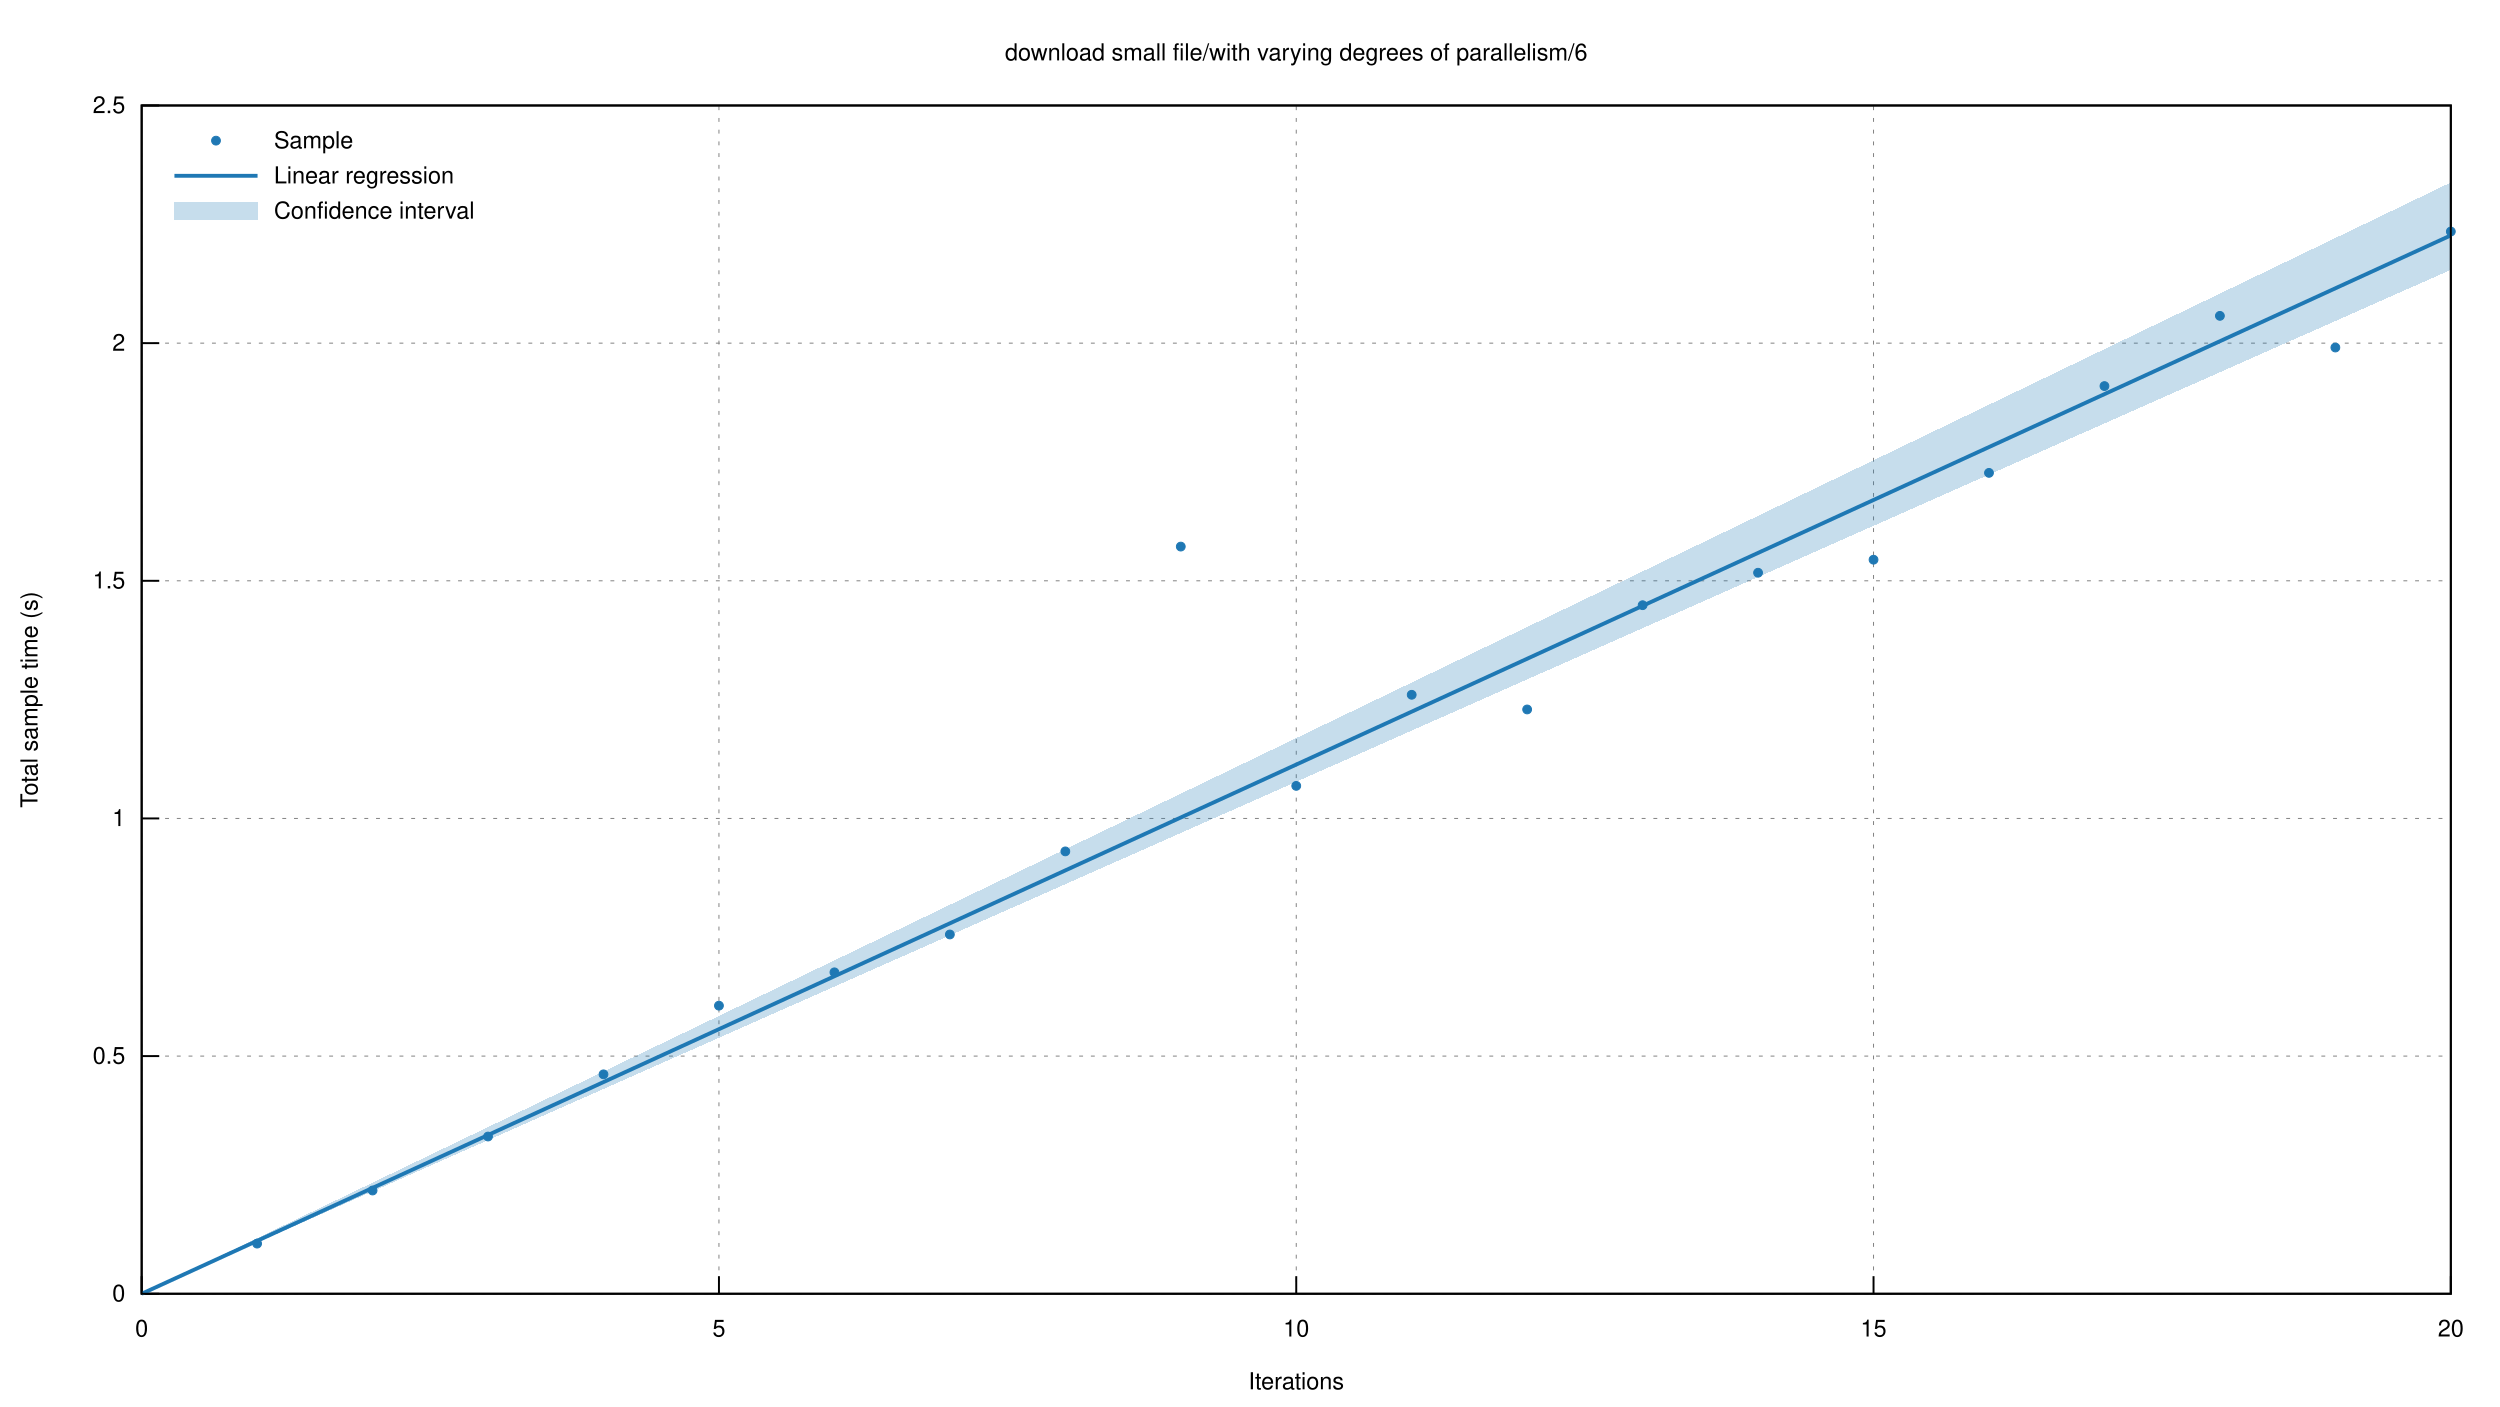
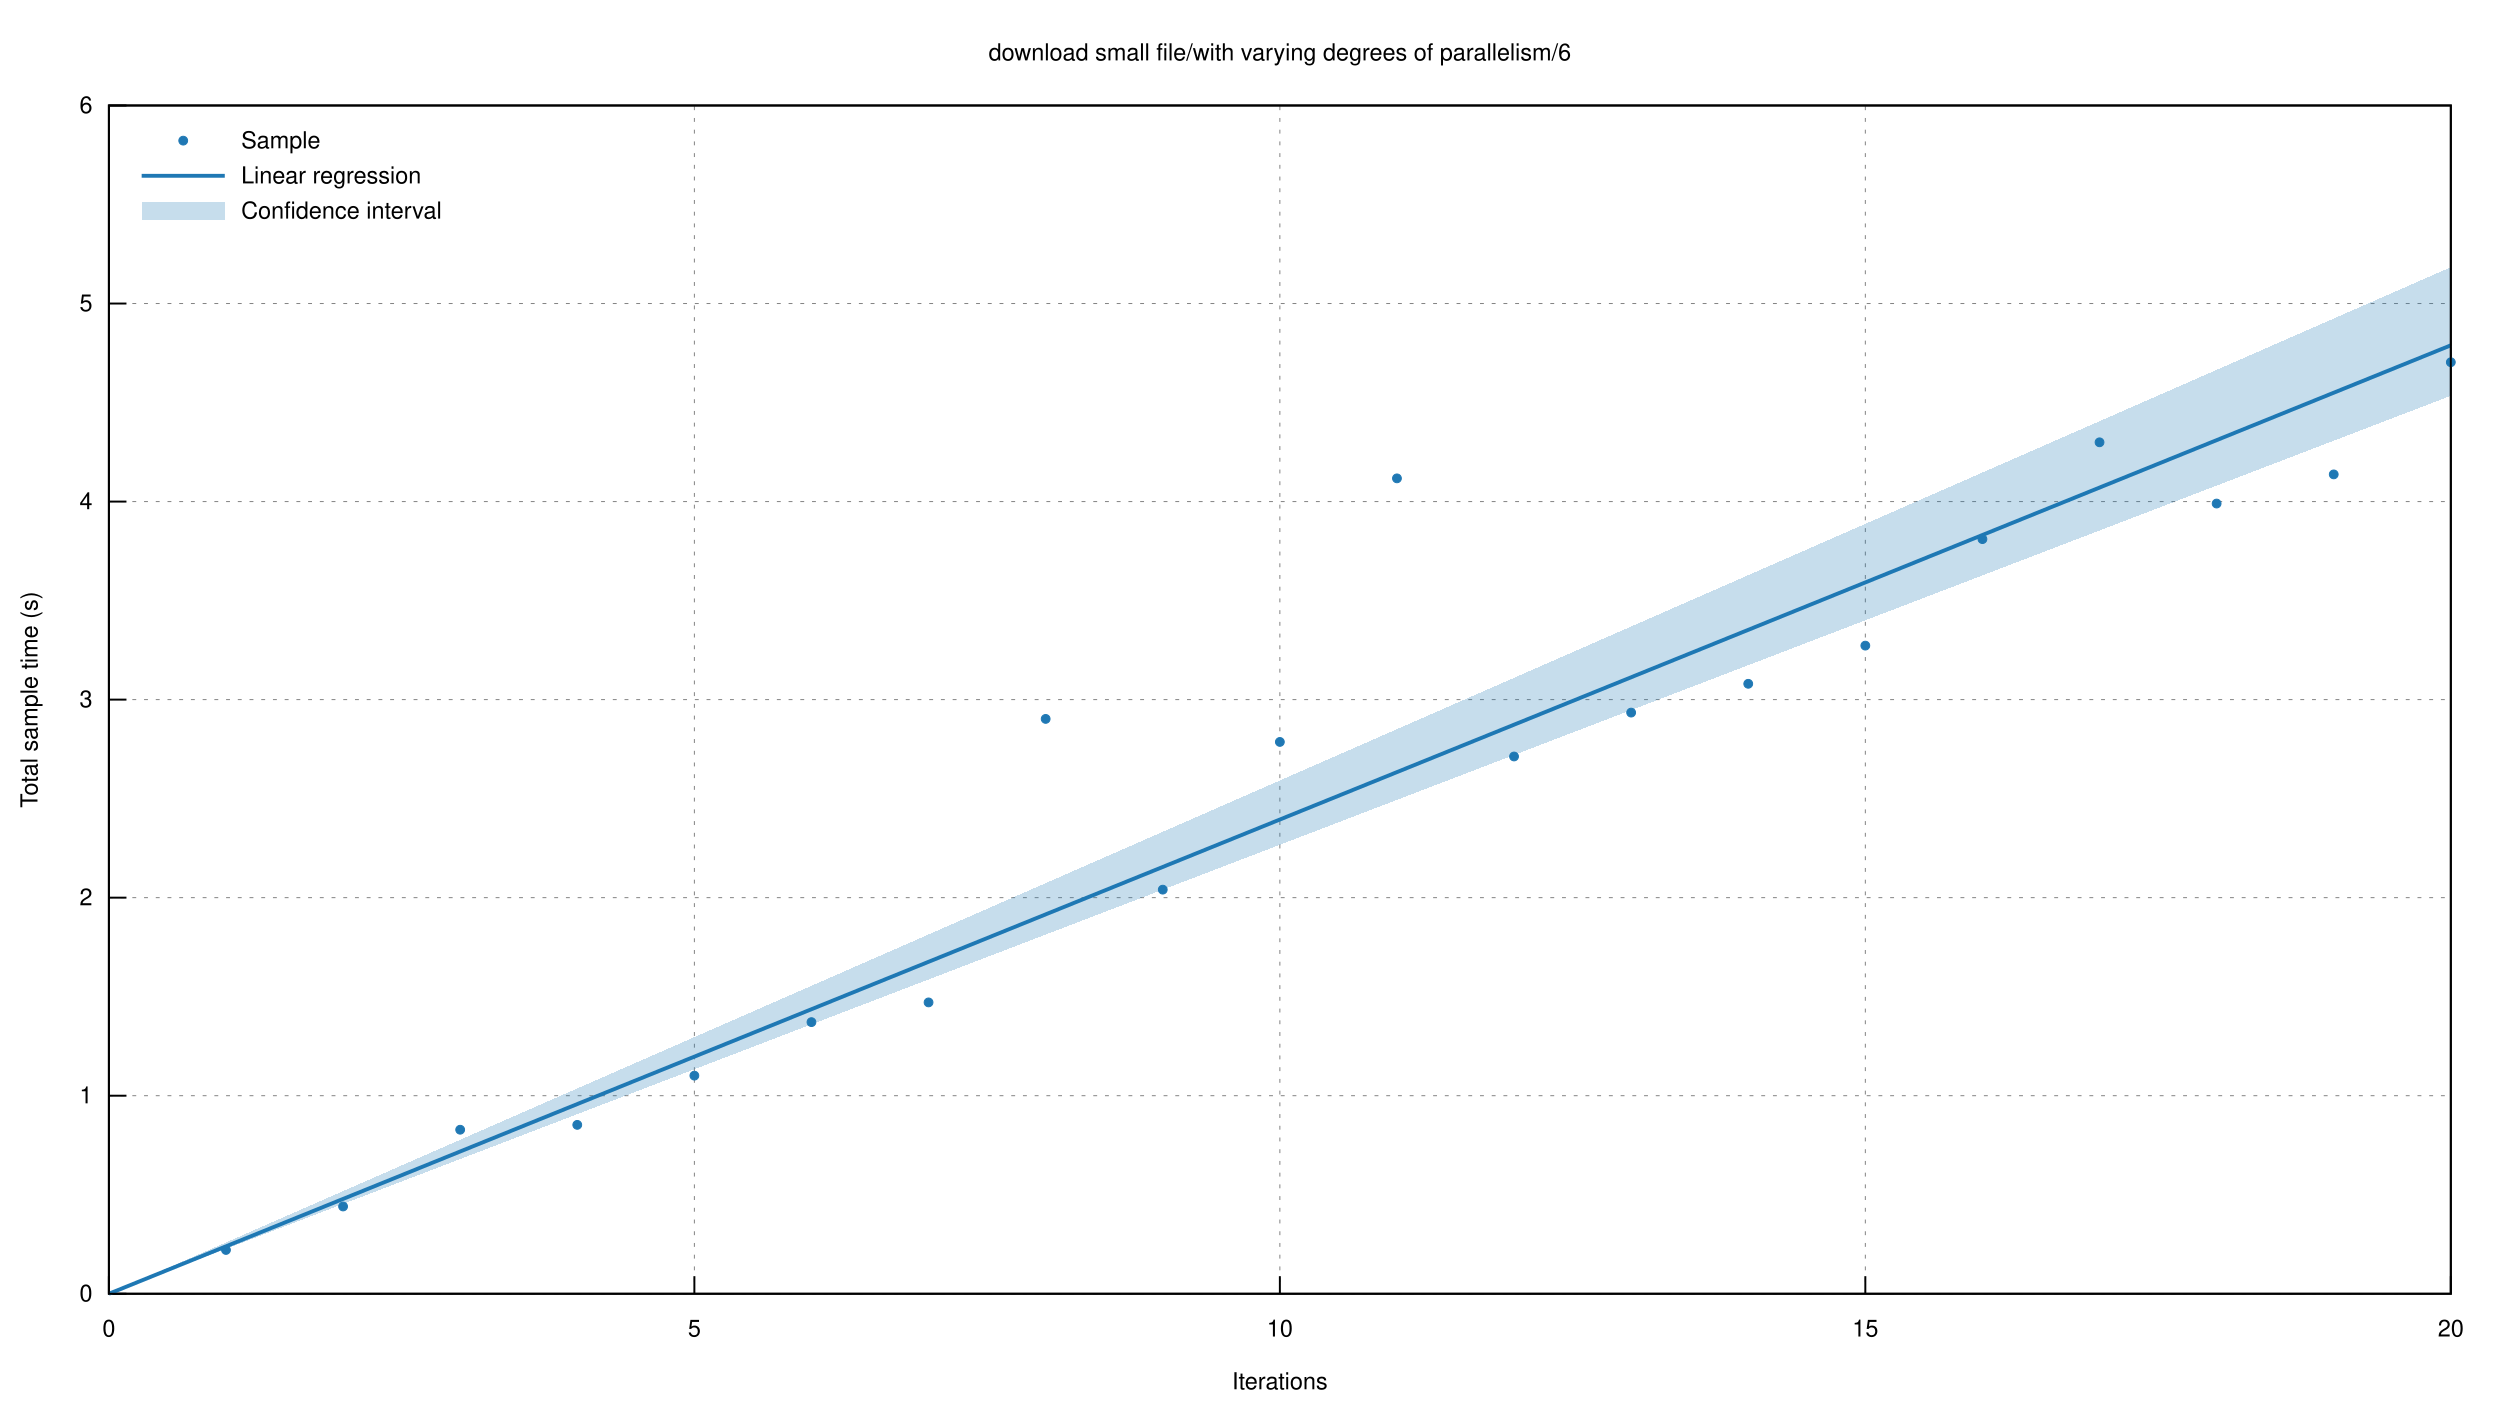
<svg xmlns="http://www.w3.org/2000/svg" xmlns:xlink="http://www.w3.org/1999/xlink" viewBox="0 0 1280 720">
  <g id="gnuplot_canvas">
    <rect x="0" y="0" width="1280" height="720" fill="none" />
    <defs>
      <circle id="gpDot" r="0.5" stroke-width="0.5" stroke="currentColor" />
      <path id="gpPt0" stroke-width="0.222" stroke="currentColor" d="M-1,0 h2 M0,-1 v2" />
      <path id="gpPt1" stroke-width="0.222" stroke="currentColor" d="M-1,-1 L1,1 M1,-1 L-1,1" />
      <path id="gpPt2" stroke-width="0.222" stroke="currentColor" d="M-1,0 L1,0 M0,-1 L0,1 M-1,-1 L1,1 M-1,1 L1,-1" />
      <rect id="gpPt3" stroke-width="0.222" stroke="currentColor" x="-1" y="-1" width="2" height="2" />
      <rect id="gpPt4" stroke-width="0.222" stroke="currentColor" fill="currentColor" x="-1" y="-1" width="2" height="2" />
      <circle id="gpPt5" stroke-width="0.222" stroke="currentColor" cx="0" cy="0" r="1" />
      <use xlink:href="#gpPt5" id="gpPt6" fill="currentColor" stroke="none" />
      <path id="gpPt7" stroke-width="0.222" stroke="currentColor" d="M0,-1.33 L-1.33,0.67 L1.33,0.67 z" />
      <use xlink:href="#gpPt7" id="gpPt8" fill="currentColor" stroke="none" />
      <use xlink:href="#gpPt7" id="gpPt9" stroke="currentColor" transform="rotate(180)" />
      <use xlink:href="#gpPt9" id="gpPt10" fill="currentColor" stroke="none" />
      <use xlink:href="#gpPt3" id="gpPt11" stroke="currentColor" transform="rotate(45)" />
      <use xlink:href="#gpPt11" id="gpPt12" fill="currentColor" stroke="none" />
      <path id="gpPt13" stroke-width="0.222" stroke="currentColor" d="M0,1.330 L1.265,0.411 L0.782,-1.067 L-0.782,-1.076 L-1.265,0.411 z" />
      <use xlink:href="#gpPt13" id="gpPt14" fill="currentColor" stroke="none" />
      <filter id="textbox" filterUnits="objectBoundingBox" x="0" y="0" height="1" width="1">
        <feFlood flood-color="white" flood-opacity="1" result="bgnd" />
        <feComposite in="SourceGraphic" in2="bgnd" operator="atop" />
      </filter>
      <filter id="greybox" filterUnits="objectBoundingBox" x="0" y="0" height="1" width="1">
        <feFlood flood-color="lightgrey" flood-opacity="1" result="grey" />
        <feComposite in="SourceGraphic" in2="grey" operator="atop" />
      </filter>
    </defs>
    <g fill="none" color="white" stroke="currentColor" stroke-width="1.00" stroke-linecap="butt" stroke-linejoin="miter">
</g>
    <g fill="none" color="black" stroke="currentColor" stroke-width="1.00" stroke-linecap="butt" stroke-linejoin="miter">
</g>
    <g fill="none" color="black" stroke="black" stroke-width="0.50" stroke-linecap="butt" stroke-linejoin="miter">
</g>
    <g fill="none" color="gray" stroke="currentColor" stroke-width="0.50" stroke-linecap="butt" stroke-linejoin="miter">
-       <path stroke="gray" stroke-dasharray="2,4" class="gridline" d="M72.53,662.40 L1254.82,662.40  " />
-     </g>
-     <g fill="none" color="gray" stroke="gray" stroke-width="1.00" stroke-linecap="butt" stroke-linejoin="miter">
- </g>
-     <g fill="none" color="black" stroke="currentColor" stroke-width="1.00" stroke-linecap="butt" stroke-linejoin="miter">
-       <path stroke="black" d="M72.53,662.40 L81.53,662.40  " />
-       <g transform="translate(64.14,666.30)" stroke="none" fill="black" font-family="Helvetica" font-size="12.00" text-anchor="end">
+       <path stroke="gray" stroke-dasharray="2,4" class="gridline" d="M55.75,662.40 L1254.82,662.40  " />
+     </g>
+     <g fill="none" color="gray" stroke="gray" stroke-width="1.00" stroke-linecap="butt" stroke-linejoin="miter">
+ </g>
+     <g fill="none" color="black" stroke="currentColor" stroke-width="1.00" stroke-linecap="butt" stroke-linejoin="miter">
+       <path stroke="black" d="M55.75,662.40 L64.75,662.40  " />
+       <g transform="translate(47.36,666.30)" stroke="none" fill="black" font-family="Helvetica" font-size="12.00" text-anchor="end">
        <text>
          <tspan font-family="Helvetica"> 0</tspan>
        </text>
      </g>
    </g>
    <g fill="none" color="black" stroke="currentColor" stroke-width="1.00" stroke-linecap="butt" stroke-linejoin="miter">
</g>
    <g fill="none" color="black" stroke="black" stroke-width="0.50" stroke-linecap="butt" stroke-linejoin="miter">
</g>
    <g fill="none" color="gray" stroke="currentColor" stroke-width="0.50" stroke-linecap="butt" stroke-linejoin="miter">
-       <path stroke="gray" stroke-dasharray="2,4" class="gridline" d="M72.53,540.72 L1254.82,540.72  " />
-     </g>
-     <g fill="none" color="gray" stroke="gray" stroke-width="1.00" stroke-linecap="butt" stroke-linejoin="miter">
- </g>
-     <g fill="none" color="black" stroke="currentColor" stroke-width="1.00" stroke-linecap="butt" stroke-linejoin="miter">
-       <path stroke="black" d="M72.53,540.72 L81.53,540.72  " />
-       <g transform="translate(64.14,544.62)" stroke="none" fill="black" font-family="Helvetica" font-size="12.00" text-anchor="end">
-         <text>
-           <tspan font-family="Helvetica"> 0.5</tspan>
-         </text>
-       </g>
-     </g>
-     <g fill="none" color="black" stroke="currentColor" stroke-width="1.00" stroke-linecap="butt" stroke-linejoin="miter">
- </g>
-     <g fill="none" color="black" stroke="black" stroke-width="0.50" stroke-linecap="butt" stroke-linejoin="miter">
- </g>
-     <g fill="none" color="gray" stroke="currentColor" stroke-width="0.50" stroke-linecap="butt" stroke-linejoin="miter">
-       <path stroke="gray" stroke-dasharray="2,4" class="gridline" d="M72.53,419.04 L1254.82,419.04  " />
-     </g>
-     <g fill="none" color="gray" stroke="gray" stroke-width="1.00" stroke-linecap="butt" stroke-linejoin="miter">
- </g>
-     <g fill="none" color="black" stroke="currentColor" stroke-width="1.00" stroke-linecap="butt" stroke-linejoin="miter">
-       <path stroke="black" d="M72.53,419.04 L81.53,419.04  " />
-       <g transform="translate(64.14,422.94)" stroke="none" fill="black" font-family="Helvetica" font-size="12.00" text-anchor="end">
+       <path stroke="gray" stroke-dasharray="2,4" class="gridline" d="M55.75,561.00 L1254.82,561.00  " />
+     </g>
+     <g fill="none" color="gray" stroke="gray" stroke-width="1.00" stroke-linecap="butt" stroke-linejoin="miter">
+ </g>
+     <g fill="none" color="black" stroke="currentColor" stroke-width="1.00" stroke-linecap="butt" stroke-linejoin="miter">
+       <path stroke="black" d="M55.75,561.00 L64.75,561.00  " />
+       <g transform="translate(47.36,564.90)" stroke="none" fill="black" font-family="Helvetica" font-size="12.00" text-anchor="end">
        <text>
          <tspan font-family="Helvetica"> 1</tspan>
        </text>
      </g>
    </g>
    <g fill="none" color="black" stroke="currentColor" stroke-width="1.00" stroke-linecap="butt" stroke-linejoin="miter">
</g>
    <g fill="none" color="black" stroke="black" stroke-width="0.50" stroke-linecap="butt" stroke-linejoin="miter">
</g>
    <g fill="none" color="gray" stroke="currentColor" stroke-width="0.50" stroke-linecap="butt" stroke-linejoin="miter">
-       <path stroke="gray" stroke-dasharray="2,4" class="gridline" d="M72.53,297.37 L1254.82,297.37  " />
-     </g>
-     <g fill="none" color="gray" stroke="gray" stroke-width="1.00" stroke-linecap="butt" stroke-linejoin="miter">
- </g>
-     <g fill="none" color="black" stroke="currentColor" stroke-width="1.00" stroke-linecap="butt" stroke-linejoin="miter">
-       <path stroke="black" d="M72.53,297.37 L81.53,297.37  " />
-       <g transform="translate(64.14,301.27)" stroke="none" fill="black" font-family="Helvetica" font-size="12.00" text-anchor="end">
-         <text>
-           <tspan font-family="Helvetica"> 1.5</tspan>
-         </text>
-       </g>
-     </g>
-     <g fill="none" color="black" stroke="currentColor" stroke-width="1.00" stroke-linecap="butt" stroke-linejoin="miter">
- </g>
-     <g fill="none" color="black" stroke="black" stroke-width="0.50" stroke-linecap="butt" stroke-linejoin="miter">
- </g>
-     <g fill="none" color="gray" stroke="currentColor" stroke-width="0.50" stroke-linecap="butt" stroke-linejoin="miter">
-       <path stroke="gray" stroke-dasharray="2,4" class="gridline" d="M72.53,175.69 L1254.82,175.69  " />
-     </g>
-     <g fill="none" color="gray" stroke="gray" stroke-width="1.00" stroke-linecap="butt" stroke-linejoin="miter">
- </g>
-     <g fill="none" color="black" stroke="currentColor" stroke-width="1.00" stroke-linecap="butt" stroke-linejoin="miter">
-       <path stroke="black" d="M72.53,175.69 L81.53,175.69  " />
-       <g transform="translate(64.14,179.59)" stroke="none" fill="black" font-family="Helvetica" font-size="12.00" text-anchor="end">
+       <path stroke="gray" stroke-dasharray="2,4" class="gridline" d="M55.75,459.60 L1254.82,459.60  " />
+     </g>
+     <g fill="none" color="gray" stroke="gray" stroke-width="1.00" stroke-linecap="butt" stroke-linejoin="miter">
+ </g>
+     <g fill="none" color="black" stroke="currentColor" stroke-width="1.00" stroke-linecap="butt" stroke-linejoin="miter">
+       <path stroke="black" d="M55.75,459.60 L64.75,459.60  " />
+       <g transform="translate(47.36,463.50)" stroke="none" fill="black" font-family="Helvetica" font-size="12.00" text-anchor="end">
        <text>
          <tspan font-family="Helvetica"> 2</tspan>
        </text>
      </g>
    </g>
    <g fill="none" color="black" stroke="currentColor" stroke-width="1.00" stroke-linecap="butt" stroke-linejoin="miter">
</g>
    <g fill="none" color="black" stroke="black" stroke-width="0.50" stroke-linecap="butt" stroke-linejoin="miter">
</g>
    <g fill="none" color="gray" stroke="currentColor" stroke-width="0.50" stroke-linecap="butt" stroke-linejoin="miter">
-       <path stroke="gray" stroke-dasharray="2,4" class="gridline" d="M72.53,54.01 L1254.82,54.01  " />
-     </g>
-     <g fill="none" color="gray" stroke="gray" stroke-width="1.00" stroke-linecap="butt" stroke-linejoin="miter">
- </g>
-     <g fill="none" color="black" stroke="currentColor" stroke-width="1.00" stroke-linecap="butt" stroke-linejoin="miter">
-       <path stroke="black" d="M72.53,54.01 L81.53,54.01  " />
-       <g transform="translate(64.14,57.91)" stroke="none" fill="black" font-family="Helvetica" font-size="12.00" text-anchor="end">
-         <text>
-           <tspan font-family="Helvetica"> 2.5</tspan>
-         </text>
-       </g>
-     </g>
-     <g fill="none" color="black" stroke="currentColor" stroke-width="1.00" stroke-linecap="butt" stroke-linejoin="miter">
- </g>
-     <g fill="none" color="black" stroke="black" stroke-width="0.50" stroke-linecap="butt" stroke-linejoin="miter">
- </g>
-     <g fill="none" color="gray" stroke="currentColor" stroke-width="0.50" stroke-linecap="butt" stroke-linejoin="miter">
-       <path stroke="gray" stroke-dasharray="2,4" class="gridline" d="M72.53,662.40 L72.53,54.01  " />
-     </g>
-     <g fill="none" color="gray" stroke="gray" stroke-width="1.00" stroke-linecap="butt" stroke-linejoin="miter">
- </g>
-     <g fill="none" color="black" stroke="currentColor" stroke-width="1.00" stroke-linecap="butt" stroke-linejoin="miter">
-       <path stroke="black" d="M72.53,662.40 L72.53,653.40  " />
-       <g transform="translate(72.53,684.30)" stroke="none" fill="black" font-family="Helvetica" font-size="12.00" text-anchor="middle">
+       <path stroke="gray" stroke-dasharray="2,4" class="gridline" d="M55.75,358.20 L1254.82,358.20  " />
+     </g>
+     <g fill="none" color="gray" stroke="gray" stroke-width="1.00" stroke-linecap="butt" stroke-linejoin="miter">
+ </g>
+     <g fill="none" color="black" stroke="currentColor" stroke-width="1.00" stroke-linecap="butt" stroke-linejoin="miter">
+       <path stroke="black" d="M55.75,358.20 L64.75,358.20  " />
+       <g transform="translate(47.36,362.10)" stroke="none" fill="black" font-family="Helvetica" font-size="12.00" text-anchor="end">
+         <text>
+           <tspan font-family="Helvetica"> 3</tspan>
+         </text>
+       </g>
+     </g>
+     <g fill="none" color="black" stroke="currentColor" stroke-width="1.00" stroke-linecap="butt" stroke-linejoin="miter">
+ </g>
+     <g fill="none" color="black" stroke="black" stroke-width="0.50" stroke-linecap="butt" stroke-linejoin="miter">
+ </g>
+     <g fill="none" color="gray" stroke="currentColor" stroke-width="0.50" stroke-linecap="butt" stroke-linejoin="miter">
+       <path stroke="gray" stroke-dasharray="2,4" class="gridline" d="M55.75,256.81 L1254.82,256.81  " />
+     </g>
+     <g fill="none" color="gray" stroke="gray" stroke-width="1.00" stroke-linecap="butt" stroke-linejoin="miter">
+ </g>
+     <g fill="none" color="black" stroke="currentColor" stroke-width="1.00" stroke-linecap="butt" stroke-linejoin="miter">
+       <path stroke="black" d="M55.75,256.81 L64.75,256.81  " />
+       <g transform="translate(47.36,260.71)" stroke="none" fill="black" font-family="Helvetica" font-size="12.00" text-anchor="end">
+         <text>
+           <tspan font-family="Helvetica"> 4</tspan>
+         </text>
+       </g>
+     </g>
+     <g fill="none" color="black" stroke="currentColor" stroke-width="1.00" stroke-linecap="butt" stroke-linejoin="miter">
+ </g>
+     <g fill="none" color="black" stroke="black" stroke-width="0.50" stroke-linecap="butt" stroke-linejoin="miter">
+ </g>
+     <g fill="none" color="gray" stroke="currentColor" stroke-width="0.50" stroke-linecap="butt" stroke-linejoin="miter">
+       <path stroke="gray" stroke-dasharray="2,4" class="gridline" d="M55.75,155.41 L1254.82,155.41  " />
+     </g>
+     <g fill="none" color="gray" stroke="gray" stroke-width="1.00" stroke-linecap="butt" stroke-linejoin="miter">
+ </g>
+     <g fill="none" color="black" stroke="currentColor" stroke-width="1.00" stroke-linecap="butt" stroke-linejoin="miter">
+       <path stroke="black" d="M55.75,155.41 L64.75,155.41  " />
+       <g transform="translate(47.36,159.31)" stroke="none" fill="black" font-family="Helvetica" font-size="12.00" text-anchor="end">
+         <text>
+           <tspan font-family="Helvetica"> 5</tspan>
+         </text>
+       </g>
+     </g>
+     <g fill="none" color="black" stroke="currentColor" stroke-width="1.00" stroke-linecap="butt" stroke-linejoin="miter">
+ </g>
+     <g fill="none" color="black" stroke="black" stroke-width="0.50" stroke-linecap="butt" stroke-linejoin="miter">
+ </g>
+     <g fill="none" color="gray" stroke="currentColor" stroke-width="0.50" stroke-linecap="butt" stroke-linejoin="miter">
+       <path stroke="gray" stroke-dasharray="2,4" class="gridline" d="M55.75,54.01 L1254.82,54.01  " />
+     </g>
+     <g fill="none" color="gray" stroke="gray" stroke-width="1.00" stroke-linecap="butt" stroke-linejoin="miter">
+ </g>
+     <g fill="none" color="black" stroke="currentColor" stroke-width="1.00" stroke-linecap="butt" stroke-linejoin="miter">
+       <path stroke="black" d="M55.75,54.01 L64.75,54.01  " />
+       <g transform="translate(47.36,57.91)" stroke="none" fill="black" font-family="Helvetica" font-size="12.00" text-anchor="end">
+         <text>
+           <tspan font-family="Helvetica"> 6</tspan>
+         </text>
+       </g>
+     </g>
+     <g fill="none" color="black" stroke="currentColor" stroke-width="1.00" stroke-linecap="butt" stroke-linejoin="miter">
+ </g>
+     <g fill="none" color="black" stroke="black" stroke-width="0.50" stroke-linecap="butt" stroke-linejoin="miter">
+ </g>
+     <g fill="none" color="gray" stroke="currentColor" stroke-width="0.50" stroke-linecap="butt" stroke-linejoin="miter">
+       <path stroke="gray" stroke-dasharray="2,4" class="gridline" d="M55.75,662.40 L55.75,54.01  " />
+     </g>
+     <g fill="none" color="gray" stroke="gray" stroke-width="1.00" stroke-linecap="butt" stroke-linejoin="miter">
+ </g>
+     <g fill="none" color="black" stroke="currentColor" stroke-width="1.00" stroke-linecap="butt" stroke-linejoin="miter">
+       <path stroke="black" d="M55.75,662.40 L55.75,653.40  " />
+       <g transform="translate(55.75,684.30)" stroke="none" fill="black" font-family="Helvetica" font-size="12.00" text-anchor="middle">
        <text>
          <tspan font-family="Helvetica"> 0</tspan>
        </text>
      </g>
    </g>
    <g fill="none" color="black" stroke="currentColor" stroke-width="1.00" stroke-linecap="butt" stroke-linejoin="miter">
</g>
    <g fill="none" color="black" stroke="black" stroke-width="0.50" stroke-linecap="butt" stroke-linejoin="miter">
</g>
    <g fill="none" color="gray" stroke="currentColor" stroke-width="0.50" stroke-linecap="butt" stroke-linejoin="miter">
-       <path stroke="gray" stroke-dasharray="2,4" class="gridline" d="M368.10,662.40 L368.10,54.01  " />
-     </g>
-     <g fill="none" color="gray" stroke="gray" stroke-width="1.00" stroke-linecap="butt" stroke-linejoin="miter">
- </g>
-     <g fill="none" color="black" stroke="currentColor" stroke-width="1.00" stroke-linecap="butt" stroke-linejoin="miter">
-       <path stroke="black" d="M368.10,662.40 L368.10,653.40  " />
-       <g transform="translate(368.10,684.30)" stroke="none" fill="black" font-family="Helvetica" font-size="12.00" text-anchor="middle">
+       <path stroke="gray" stroke-dasharray="2,4" class="gridline" d="M355.52,662.40 L355.52,54.01  " />
+     </g>
+     <g fill="none" color="gray" stroke="gray" stroke-width="1.00" stroke-linecap="butt" stroke-linejoin="miter">
+ </g>
+     <g fill="none" color="black" stroke="currentColor" stroke-width="1.00" stroke-linecap="butt" stroke-linejoin="miter">
+       <path stroke="black" d="M355.52,662.40 L355.52,653.40  " />
+       <g transform="translate(355.52,684.30)" stroke="none" fill="black" font-family="Helvetica" font-size="12.00" text-anchor="middle">
        <text>
          <tspan font-family="Helvetica"> 5</tspan>
        </text>
      </g>
    </g>
    <g fill="none" color="black" stroke="currentColor" stroke-width="1.00" stroke-linecap="butt" stroke-linejoin="miter">
</g>
    <g fill="none" color="black" stroke="black" stroke-width="0.50" stroke-linecap="butt" stroke-linejoin="miter">
</g>
    <g fill="none" color="gray" stroke="currentColor" stroke-width="0.50" stroke-linecap="butt" stroke-linejoin="miter">
-       <path stroke="gray" stroke-dasharray="2,4" class="gridline" d="M663.68,662.40 L663.68,54.01  " />
-     </g>
-     <g fill="none" color="gray" stroke="gray" stroke-width="1.00" stroke-linecap="butt" stroke-linejoin="miter">
- </g>
-     <g fill="none" color="black" stroke="currentColor" stroke-width="1.00" stroke-linecap="butt" stroke-linejoin="miter">
-       <path stroke="black" d="M663.68,662.40 L663.68,653.40  " />
-       <g transform="translate(663.68,684.30)" stroke="none" fill="black" font-family="Helvetica" font-size="12.00" text-anchor="middle">
+       <path stroke="gray" stroke-dasharray="2,4" class="gridline" d="M655.29,662.40 L655.29,54.01  " />
+     </g>
+     <g fill="none" color="gray" stroke="gray" stroke-width="1.00" stroke-linecap="butt" stroke-linejoin="miter">
+ </g>
+     <g fill="none" color="black" stroke="currentColor" stroke-width="1.00" stroke-linecap="butt" stroke-linejoin="miter">
+       <path stroke="black" d="M655.29,662.40 L655.29,653.40  " />
+       <g transform="translate(655.29,684.30)" stroke="none" fill="black" font-family="Helvetica" font-size="12.00" text-anchor="middle">
        <text>
          <tspan font-family="Helvetica"> 10</tspan>
        </text>
      </g>
    </g>
    <g fill="none" color="black" stroke="currentColor" stroke-width="1.00" stroke-linecap="butt" stroke-linejoin="miter">
</g>
    <g fill="none" color="black" stroke="black" stroke-width="0.50" stroke-linecap="butt" stroke-linejoin="miter">
</g>
    <g fill="none" color="gray" stroke="currentColor" stroke-width="0.50" stroke-linecap="butt" stroke-linejoin="miter">
-       <path stroke="gray" stroke-dasharray="2,4" class="gridline" d="M959.25,662.40 L959.25,54.01  " />
-     </g>
-     <g fill="none" color="gray" stroke="gray" stroke-width="1.00" stroke-linecap="butt" stroke-linejoin="miter">
- </g>
-     <g fill="none" color="black" stroke="currentColor" stroke-width="1.00" stroke-linecap="butt" stroke-linejoin="miter">
-       <path stroke="black" d="M959.25,662.40 L959.25,653.40  " />
-       <g transform="translate(959.25,684.30)" stroke="none" fill="black" font-family="Helvetica" font-size="12.00" text-anchor="middle">
+       <path stroke="gray" stroke-dasharray="2,4" class="gridline" d="M955.05,662.40 L955.05,54.01  " />
+     </g>
+     <g fill="none" color="gray" stroke="gray" stroke-width="1.00" stroke-linecap="butt" stroke-linejoin="miter">
+ </g>
+     <g fill="none" color="black" stroke="currentColor" stroke-width="1.00" stroke-linecap="butt" stroke-linejoin="miter">
+       <path stroke="black" d="M955.05,662.40 L955.05,653.40  " />
+       <g transform="translate(955.05,684.30)" stroke="none" fill="black" font-family="Helvetica" font-size="12.00" text-anchor="middle">
        <text>
          <tspan font-family="Helvetica"> 15</tspan>
        </text>
      </g>
    </g>
    <g fill="none" color="black" stroke="currentColor" stroke-width="1.00" stroke-linecap="butt" stroke-linejoin="miter">
</g>
    <g fill="none" color="black" stroke="black" stroke-width="0.50" stroke-linecap="butt" stroke-linejoin="miter">
</g>
    <g fill="none" color="gray" stroke="currentColor" stroke-width="0.50" stroke-linecap="butt" stroke-linejoin="miter">
      <path stroke="gray" stroke-dasharray="2,4" class="gridline" d="M1254.82,662.40 L1254.82,54.01  " />
    </g>
    <g fill="none" color="gray" stroke="gray" stroke-width="1.00" stroke-linecap="butt" stroke-linejoin="miter">
</g>
    <g fill="none" color="black" stroke="currentColor" stroke-width="1.00" stroke-linecap="butt" stroke-linejoin="miter">
      <path stroke="black" d="M1254.82,662.40 L1254.82,653.40  " />
      <g transform="translate(1254.82,684.30)" stroke="none" fill="black" font-family="Helvetica" font-size="12.00" text-anchor="middle">
        <text>
          <tspan font-family="Helvetica"> 20</tspan>
        </text>
      </g>
    </g>
    <g fill="none" color="black" stroke="currentColor" stroke-width="1.00" stroke-linecap="butt" stroke-linejoin="miter">
</g>
    <g fill="none" color="black" stroke="currentColor" stroke-width="1.00" stroke-linecap="butt" stroke-linejoin="miter">
-       <path stroke="black" d="M72.53,54.01 L72.53,662.40 L1254.82,662.40 L1254.82,54.01 L72.53,54.01 Z  " />
+       <path stroke="black" d="M55.75,54.01 L55.75,662.40 L1254.82,662.40 L1254.82,54.01 L55.75,54.01 Z  " />
    </g>
    <g fill="none" color="black" stroke="currentColor" stroke-width="1.00" stroke-linecap="butt" stroke-linejoin="miter">
      <g transform="translate(19.18,358.21) rotate(270)" stroke="none" fill="black" font-family="Helvetica" font-size="12.00" text-anchor="middle">
        <text>
          <tspan font-family="Helvetica">Total sample time (s)</tspan>
        </text>
      </g>
    </g>
    <g fill="none" color="black" stroke="currentColor" stroke-width="1.00" stroke-linecap="butt" stroke-linejoin="miter">
-       <g transform="translate(663.67,711.30)" stroke="none" fill="black" font-family="Helvetica" font-size="12.00" text-anchor="middle">
+       <g transform="translate(655.28,711.30)" stroke="none" fill="black" font-family="Helvetica" font-size="12.00" text-anchor="middle">
        <text>
          <tspan font-family="Helvetica">Iterations</tspan>
        </text>
      </g>
    </g>
    <g fill="none" color="black" stroke="currentColor" stroke-width="1.00" stroke-linecap="butt" stroke-linejoin="miter">
</g>
    <g id="gnuplot_plot_1">
      <g fill="none" color="black" stroke="currentColor" stroke-width="1.00" stroke-linecap="butt" stroke-linejoin="miter">
-         <g transform="translate(140.26,75.91)" stroke="none" fill="black" font-family="Helvetica" font-size="12.00" text-anchor="start">
+         <g transform="translate(123.48,75.91)" stroke="none" fill="black" font-family="Helvetica" font-size="12.00" text-anchor="start">
          <text>
            <tspan font-family="Helvetica">Sample</tspan>
          </text>
        </g>
      </g>
      <g fill="none" color="black" stroke="currentColor" stroke-width="1.00" stroke-linecap="butt" stroke-linejoin="miter">
-         <use xlink:href="#gpPt6" transform="translate(131.64,636.73) scale(2.25)" color="rgb( 31, 120, 180)" />
-         <use xlink:href="#gpPt6" transform="translate(190.76,609.54) scale(2.25)" color="rgb( 31, 120, 180)" />
-         <use xlink:href="#gpPt6" transform="translate(249.87,581.90) scale(2.25)" color="rgb( 31, 120, 180)" />
-         <use xlink:href="#gpPt6" transform="translate(308.99,550.06) scale(2.25)" color="rgb( 31, 120, 180)" />
-         <use xlink:href="#gpPt6" transform="translate(368.10,514.90) scale(2.25)" color="rgb( 31, 120, 180)" />
-         <use xlink:href="#gpPt6" transform="translate(427.22,497.83) scale(2.25)" color="rgb( 31, 120, 180)" />
-         <use xlink:href="#gpPt6" transform="translate(486.33,478.45) scale(2.25)" color="rgb( 31, 120, 180)" />
-         <use xlink:href="#gpPt6" transform="translate(545.45,435.91) scale(2.25)" color="rgb( 31, 120, 180)" />
-         <use xlink:href="#gpPt6" transform="translate(604.56,279.85) scale(2.25)" color="rgb( 31, 120, 180)" />
-         <use xlink:href="#gpPt6" transform="translate(663.68,402.37) scale(2.25)" color="rgb( 31, 120, 180)" />
-         <use xlink:href="#gpPt6" transform="translate(722.79,355.73) scale(2.25)" color="rgb( 31, 120, 180)" />
-         <use xlink:href="#gpPt6" transform="translate(781.90,363.24) scale(2.25)" color="rgb( 31, 120, 180)" />
-         <use xlink:href="#gpPt6" transform="translate(841.02,309.86) scale(2.25)" color="rgb( 31, 120, 180)" />
-         <use xlink:href="#gpPt6" transform="translate(900.13,293.24) scale(2.25)" color="rgb( 31, 120, 180)" />
-         <use xlink:href="#gpPt6" transform="translate(959.25,286.57) scale(2.25)" color="rgb( 31, 120, 180)" />
-         <use xlink:href="#gpPt6" transform="translate(1018.36,242.11) scale(2.25)" color="rgb( 31, 120, 180)" />
-         <use xlink:href="#gpPt6" transform="translate(1077.48,197.67) scale(2.25)" color="rgb( 31, 120, 180)" />
-         <use xlink:href="#gpPt6" transform="translate(1136.59,161.72) scale(2.25)" color="rgb( 31, 120, 180)" />
-         <use xlink:href="#gpPt6" transform="translate(1195.71,177.93) scale(2.25)" color="rgb( 31, 120, 180)" />
-         <use xlink:href="#gpPt6" transform="translate(1254.82,118.54) scale(2.25)" color="rgb( 31, 120, 180)" />
-         <use xlink:href="#gpPt6" transform="translate(110.59,72.01) scale(2.25)" color="rgb( 31, 120, 180)" />
+         <use xlink:href="#gpPt6" transform="translate(115.70,639.98) scale(2.25)" color="rgb( 31, 120, 180)" />
+         <use xlink:href="#gpPt6" transform="translate(175.66,617.72) scale(2.25)" color="rgb( 31, 120, 180)" />
+         <use xlink:href="#gpPt6" transform="translate(235.61,578.42) scale(2.25)" color="rgb( 31, 120, 180)" />
+         <use xlink:href="#gpPt6" transform="translate(295.56,575.93) scale(2.25)" color="rgb( 31, 120, 180)" />
+         <use xlink:href="#gpPt6" transform="translate(355.52,550.73) scale(2.25)" color="rgb( 31, 120, 180)" />
+         <use xlink:href="#gpPt6" transform="translate(415.47,523.33) scale(2.25)" color="rgb( 31, 120, 180)" />
+         <use xlink:href="#gpPt6" transform="translate(475.42,513.23) scale(2.25)" color="rgb( 31, 120, 180)" />
+         <use xlink:href="#gpPt6" transform="translate(535.38,368.08) scale(2.25)" color="rgb( 31, 120, 180)" />
+         <use xlink:href="#gpPt6" transform="translate(595.33,455.50) scale(2.25)" color="rgb( 31, 120, 180)" />
+         <use xlink:href="#gpPt6" transform="translate(655.29,379.87) scale(2.25)" color="rgb( 31, 120, 180)" />
+         <use xlink:href="#gpPt6" transform="translate(715.24,244.92) scale(2.25)" color="rgb( 31, 120, 180)" />
+         <use xlink:href="#gpPt6" transform="translate(775.19,387.32) scale(2.25)" color="rgb( 31, 120, 180)" />
+         <use xlink:href="#gpPt6" transform="translate(835.15,364.85) scale(2.25)" color="rgb( 31, 120, 180)" />
+         <use xlink:href="#gpPt6" transform="translate(895.10,350.10) scale(2.25)" color="rgb( 31, 120, 180)" />
+         <use xlink:href="#gpPt6" transform="translate(955.05,330.56) scale(2.25)" color="rgb( 31, 120, 180)" />
+         <use xlink:href="#gpPt6" transform="translate(1015.01,276.03) scale(2.25)" color="rgb( 31, 120, 180)" />
+         <use xlink:href="#gpPt6" transform="translate(1074.96,226.46) scale(2.25)" color="rgb( 31, 120, 180)" />
+         <use xlink:href="#gpPt6" transform="translate(1134.91,257.82) scale(2.25)" color="rgb( 31, 120, 180)" />
+         <use xlink:href="#gpPt6" transform="translate(1194.87,242.89) scale(2.25)" color="rgb( 31, 120, 180)" />
+         <use xlink:href="#gpPt6" transform="translate(1254.82,185.46) scale(2.25)" color="rgb( 31, 120, 180)" />
+         <use xlink:href="#gpPt6" transform="translate(93.81,72.01) scale(2.25)" color="rgb( 31, 120, 180)" />
      </g>
    </g>
    <g id="gnuplot_plot_2">
      <g fill="none" color="white" stroke="rgb( 31, 120, 180)" stroke-width="2.00" stroke-linecap="butt" stroke-linejoin="miter">
</g>
      <g fill="none" color="black" stroke="currentColor" stroke-width="2.00" stroke-linecap="butt" stroke-linejoin="miter">
-         <g transform="translate(140.26,93.91)" stroke="none" fill="black" font-family="Helvetica" font-size="12.00" text-anchor="start">
+         <g transform="translate(123.48,93.91)" stroke="none" fill="black" font-family="Helvetica" font-size="12.00" text-anchor="start">
          <text>
            <tspan font-family="Helvetica">Linear regression</tspan>
          </text>
        </g>
      </g>
      <g fill="none" color="black" stroke="currentColor" stroke-width="2.00" stroke-linecap="butt" stroke-linejoin="miter">
-         <path stroke="rgb( 31, 120, 180)" d="M89.31,90.01 L131.87,90.01 M72.53,662.40 L1254.82,120.51  " />
+         <path stroke="rgb( 31, 120, 180)" d="M72.53,90.01 L115.09,90.01 M55.75,662.40 L1254.82,176.79  " />
      </g>
    </g>
    <g id="gnuplot_plot_3">
      <g fill="none" color="white" stroke="rgb( 31, 120, 180)" stroke-width="1.00" stroke-linecap="butt" stroke-linejoin="miter">
</g>
      <g fill="none" color="black" stroke="currentColor" stroke-width="1.00" stroke-linecap="butt" stroke-linejoin="miter">
-         <g transform="translate(140.26,111.91)" stroke="none" fill="black" font-family="Helvetica" font-size="12.00" text-anchor="start">
+         <g transform="translate(123.48,111.91)" stroke="none" fill="black" font-family="Helvetica" font-size="12.00" text-anchor="start">
          <text>
            <tspan font-family="Helvetica">Confidence interval</tspan>
          </text>
        </g>
      </g>
      <g fill="none" color="black" stroke="currentColor" stroke-width="1.00" stroke-linecap="butt" stroke-linejoin="miter">
        <g stroke="none" shape-rendering="crispEdges">
-           <polygon fill="rgb( 31, 120, 180)" fill-opacity="0.25" points="89.31,112.51 131.87,112.51 131.87,103.51 89.31,103.51 " />
-           <polygon fill="rgb( 31, 120, 180)" fill-opacity="0.25" points="72.53,662.40 72.53,662.40 72.53,662.40 " />
-           <polygon fill="rgb( 31, 120, 180)" fill-opacity="0.25" points="72.53,662.40 1254.82,138.16 1254.82,93.41 " />
+           <polygon fill="rgb( 31, 120, 180)" fill-opacity="0.25" points="72.53,112.51 115.09,112.51 115.09,103.51 72.53,103.51 " />
+           <polygon fill="rgb( 31, 120, 180)" fill-opacity="0.25" points="55.75,662.40 55.75,662.40 55.75,662.40 " />
+           <polygon fill="rgb( 31, 120, 180)" fill-opacity="0.25" points="55.75,662.40 1254.82,202.66 1254.82,136.81 " />
        </g>
      </g>
    </g>
    <g fill="none" color="white" stroke="rgb( 31, 120, 180)" stroke-width="2.00" stroke-linecap="butt" stroke-linejoin="miter">
</g>
    <g fill="none" color="black" stroke="currentColor" stroke-width="2.00" stroke-linecap="butt" stroke-linejoin="miter">
</g>
    <g fill="none" color="black" stroke="black" stroke-width="1.00" stroke-linecap="butt" stroke-linejoin="miter">
</g>
    <g fill="none" color="black" stroke="currentColor" stroke-width="1.00" stroke-linecap="butt" stroke-linejoin="miter">
-       <path stroke="black" d="M72.53,54.01 L72.53,662.40 L1254.82,662.40 L1254.82,54.01 L72.53,54.01 Z  " />
-     </g>
-     <g fill="none" color="black" stroke="currentColor" stroke-width="1.00" stroke-linecap="butt" stroke-linejoin="miter">
-       <g transform="translate(663.67,30.91)" stroke="none" fill="black" font-family="Helvetica" font-size="12.00" text-anchor="middle">
+       <path stroke="black" d="M55.75,54.01 L55.75,662.40 L1254.82,662.40 L1254.82,54.01 L55.75,54.01 Z  " />
+     </g>
+     <g fill="none" color="black" stroke="currentColor" stroke-width="1.00" stroke-linecap="butt" stroke-linejoin="miter">
+       <g transform="translate(655.28,30.91)" stroke="none" fill="black" font-family="Helvetica" font-size="12.00" text-anchor="middle">
        <text>
          <tspan font-family="Helvetica">download small file/with varying degrees of parallelism/6</tspan>
        </text>
      </g>
    </g>
    <g fill="none" color="black" stroke="currentColor" stroke-width="1.00" stroke-linecap="butt" stroke-linejoin="miter">
</g>
  </g>
</svg>
